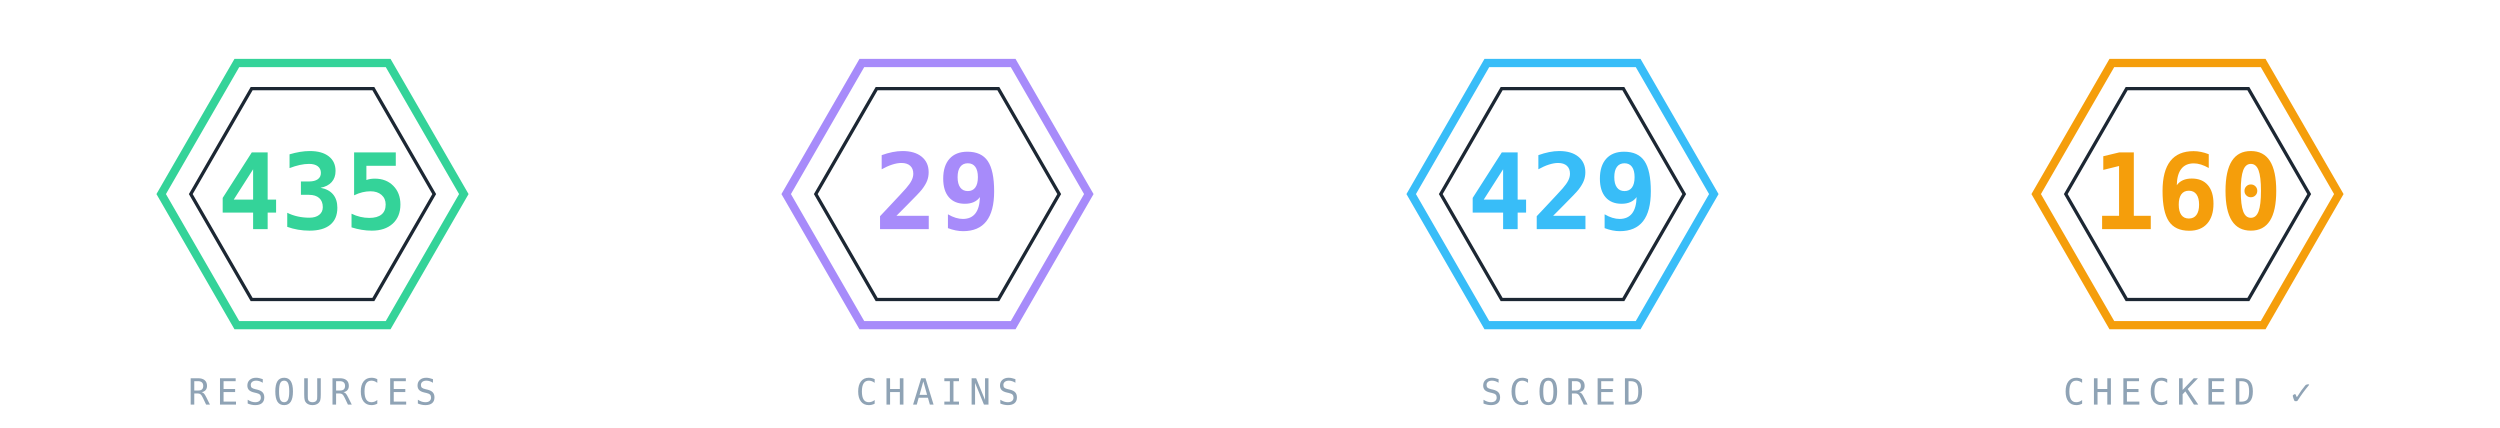
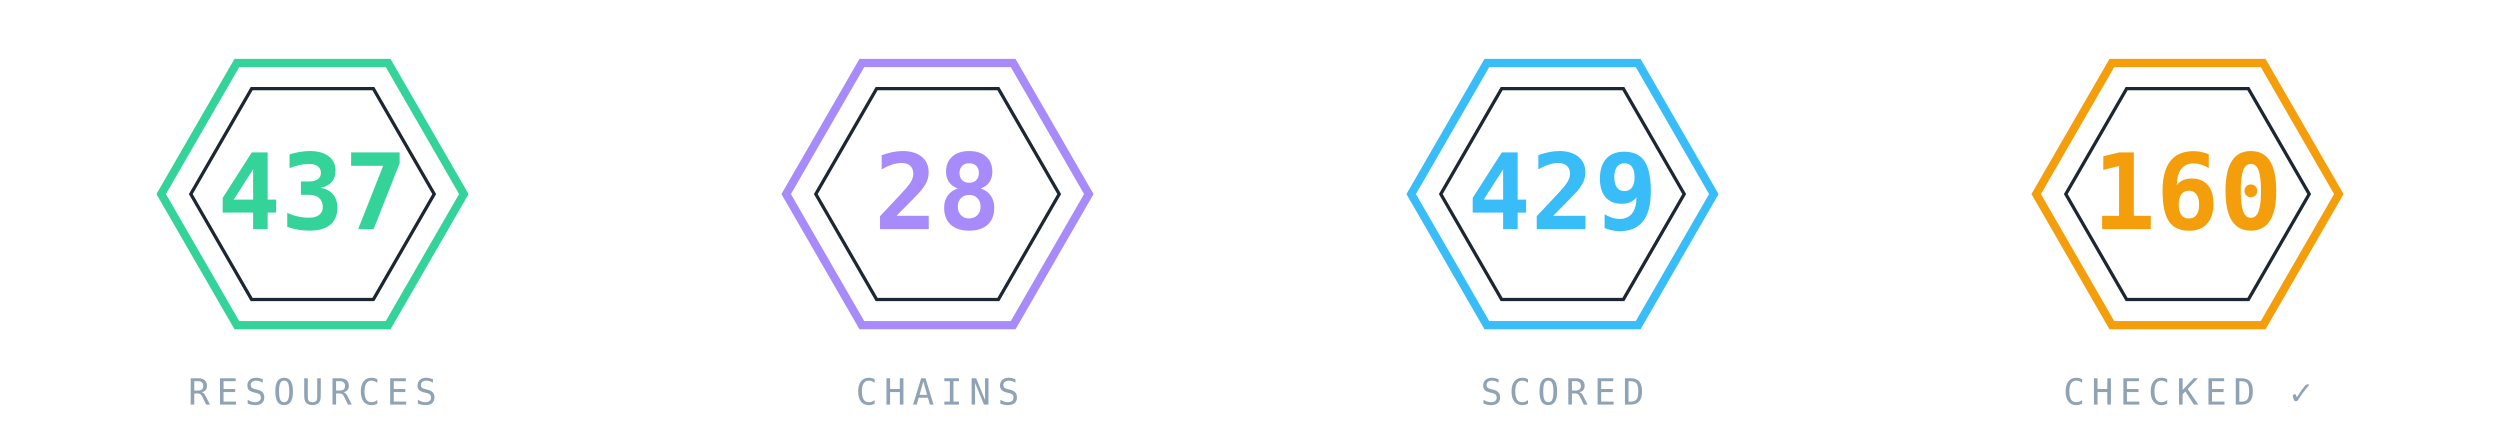
- <svg xmlns="http://www.w3.org/2000/svg" width="1520" height="260" viewBox="0 0 1520 260" role="img" aria-label="435 resources, 29 chains, 429 scored, 160 independently checked">
+ <svg xmlns="http://www.w3.org/2000/svg" width="1520" height="260" viewBox="0 0 1520 260" role="img" aria-label="437 resources, 28 chains, 429 scored, 160 independently checked">
  <g>
    <path d="M98.0 118.0 L144.0 38.3 L236.0 38.3 L282.0 118.0 L236.0 197.7 L144.0 197.7 Z" fill="none" stroke="#34d399" stroke-width="5" />
    <path d="M116.0 118.0 L153.0 53.9 L227.0 53.9 L264.0 118.0 L227.0 182.1 L153.0 182.1 Z" fill="none" stroke="#1c2733" stroke-width="2" />
-     <text x="190" y="139.333" text-anchor="middle" font-family="ui-monospace, SFMono-Regular, Menlo, monospace" font-size="64" font-weight="700" fill="#34d399">435</text>
+     <text x="190" y="139.333" text-anchor="middle" font-family="ui-monospace, SFMono-Regular, Menlo, monospace" font-size="64" font-weight="700" fill="#34d399">437</text>
    <text x="190" y="246" text-anchor="middle" font-family="ui-monospace, SFMono-Regular, Menlo, monospace" font-size="22" letter-spacing="4" fill="#8fa3b5">RESOURCES</text>
  </g>
  <g>
    <path d="M478.0 118.0 L524.0 38.3 L616.0 38.3 L662.0 118.0 L616.0 197.7 L524.0 197.7 Z" fill="none" stroke="#a78bfa" stroke-width="5" />
    <path d="M496.0 118.0 L533.0 53.9 L607.0 53.9 L644.0 118.0 L607.0 182.1 L533.0 182.1 Z" fill="none" stroke="#1c2733" stroke-width="2" />
-     <text x="570" y="139.333" text-anchor="middle" font-family="ui-monospace, SFMono-Regular, Menlo, monospace" font-size="64" font-weight="700" fill="#a78bfa">29</text>
+     <text x="570" y="139.333" text-anchor="middle" font-family="ui-monospace, SFMono-Regular, Menlo, monospace" font-size="64" font-weight="700" fill="#a78bfa">28</text>
    <text x="570" y="246" text-anchor="middle" font-family="ui-monospace, SFMono-Regular, Menlo, monospace" font-size="22" letter-spacing="4" fill="#8fa3b5">CHAINS</text>
  </g>
  <g>
    <path d="M858.0 118.0 L904.0 38.3 L996.0 38.3 L1042.0 118.0 L996.0 197.7 L904.0 197.7 Z" fill="none" stroke="#38bdf8" stroke-width="5" />
    <path d="M876.0 118.0 L913.0 53.9 L987.0 53.9 L1024.0 118.0 L987.0 182.1 L913.0 182.1 Z" fill="none" stroke="#1c2733" stroke-width="2" />
    <text x="950" y="139.333" text-anchor="middle" font-family="ui-monospace, SFMono-Regular, Menlo, monospace" font-size="64" font-weight="700" fill="#38bdf8">429</text>
    <text x="950" y="246" text-anchor="middle" font-family="ui-monospace, SFMono-Regular, Menlo, monospace" font-size="22" letter-spacing="4" fill="#8fa3b5">SCORED</text>
  </g>
  <g>
    <path d="M1238.0 118.0 L1284.0 38.3 L1376.0 38.3 L1422.0 118.0 L1376.0 197.7 L1284.0 197.7 Z" fill="none" stroke="#f59e0b" stroke-width="5" />
    <path d="M1256.0 118.0 L1293.0 53.9 L1367.0 53.9 L1404.0 118.0 L1367.0 182.1 L1293.0 182.1 Z" fill="none" stroke="#1c2733" stroke-width="2" />
    <text x="1330" y="139.333" text-anchor="middle" font-family="ui-monospace, SFMono-Regular, Menlo, monospace" font-size="64" font-weight="700" fill="#f59e0b">160</text>
    <text x="1330" y="246" text-anchor="middle" font-family="ui-monospace, SFMono-Regular, Menlo, monospace" font-size="22" letter-spacing="4" fill="#8fa3b5">CHECKED ✓</text>
  </g>
</svg>
